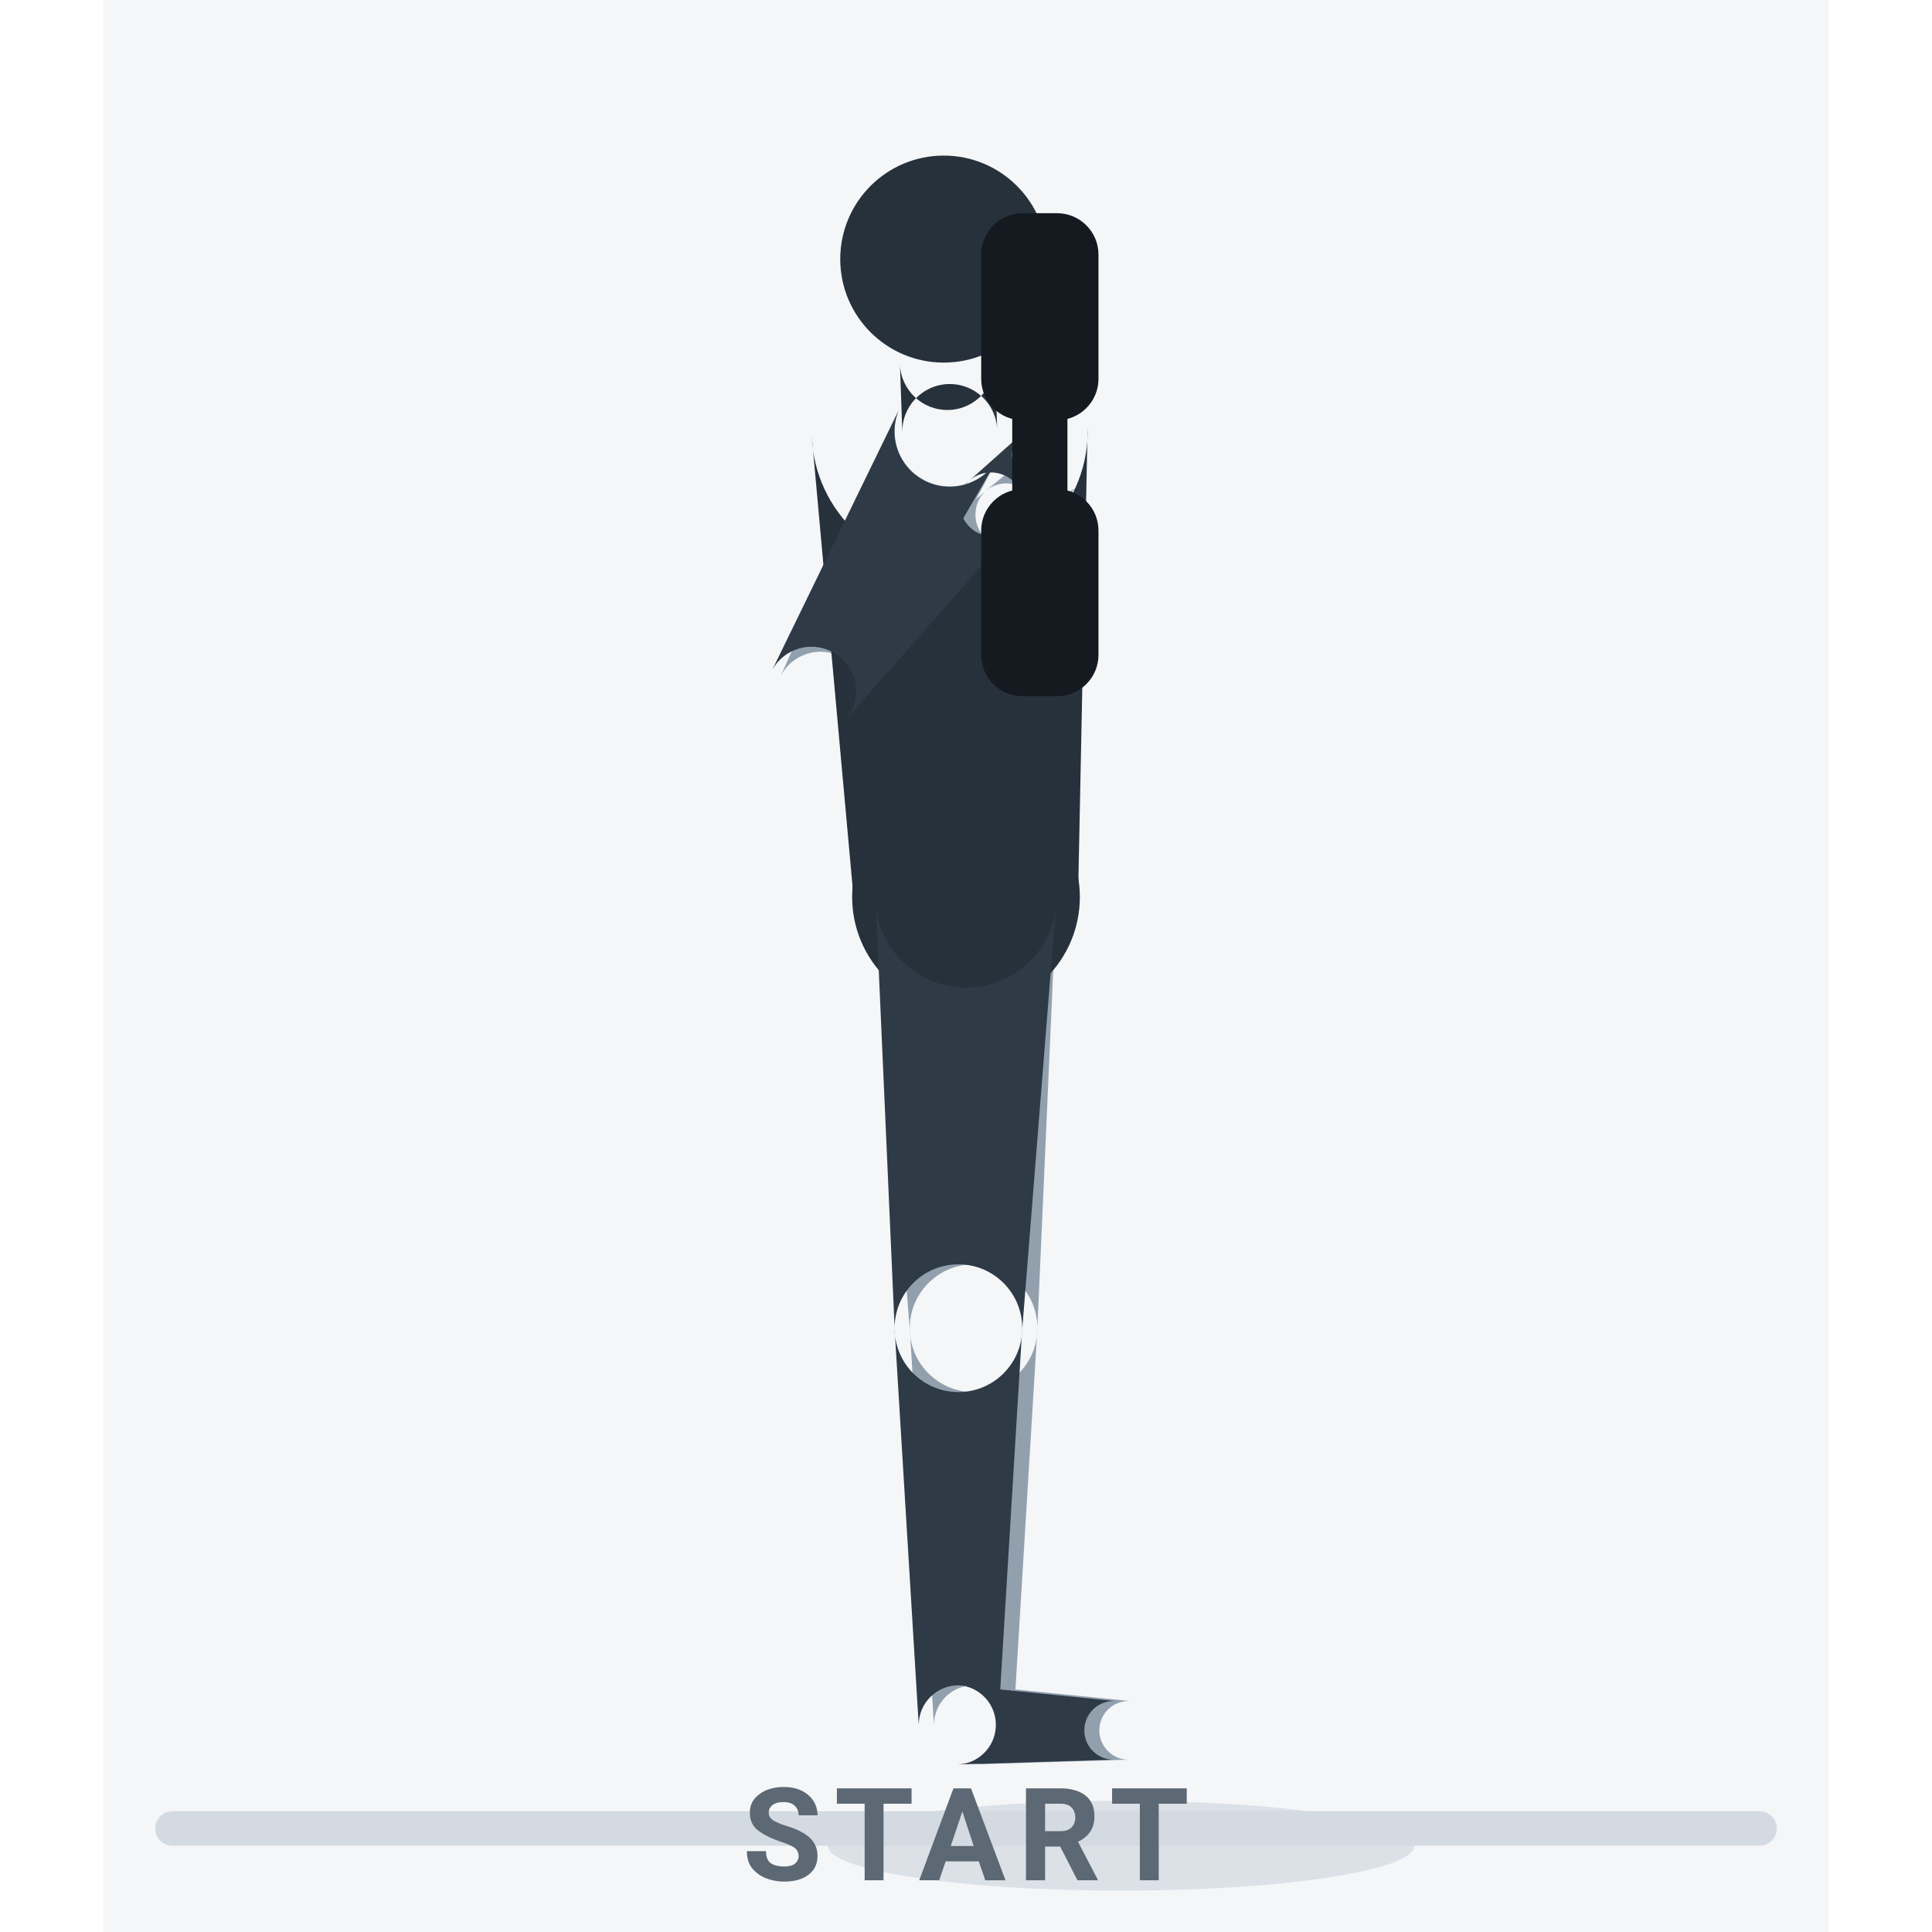
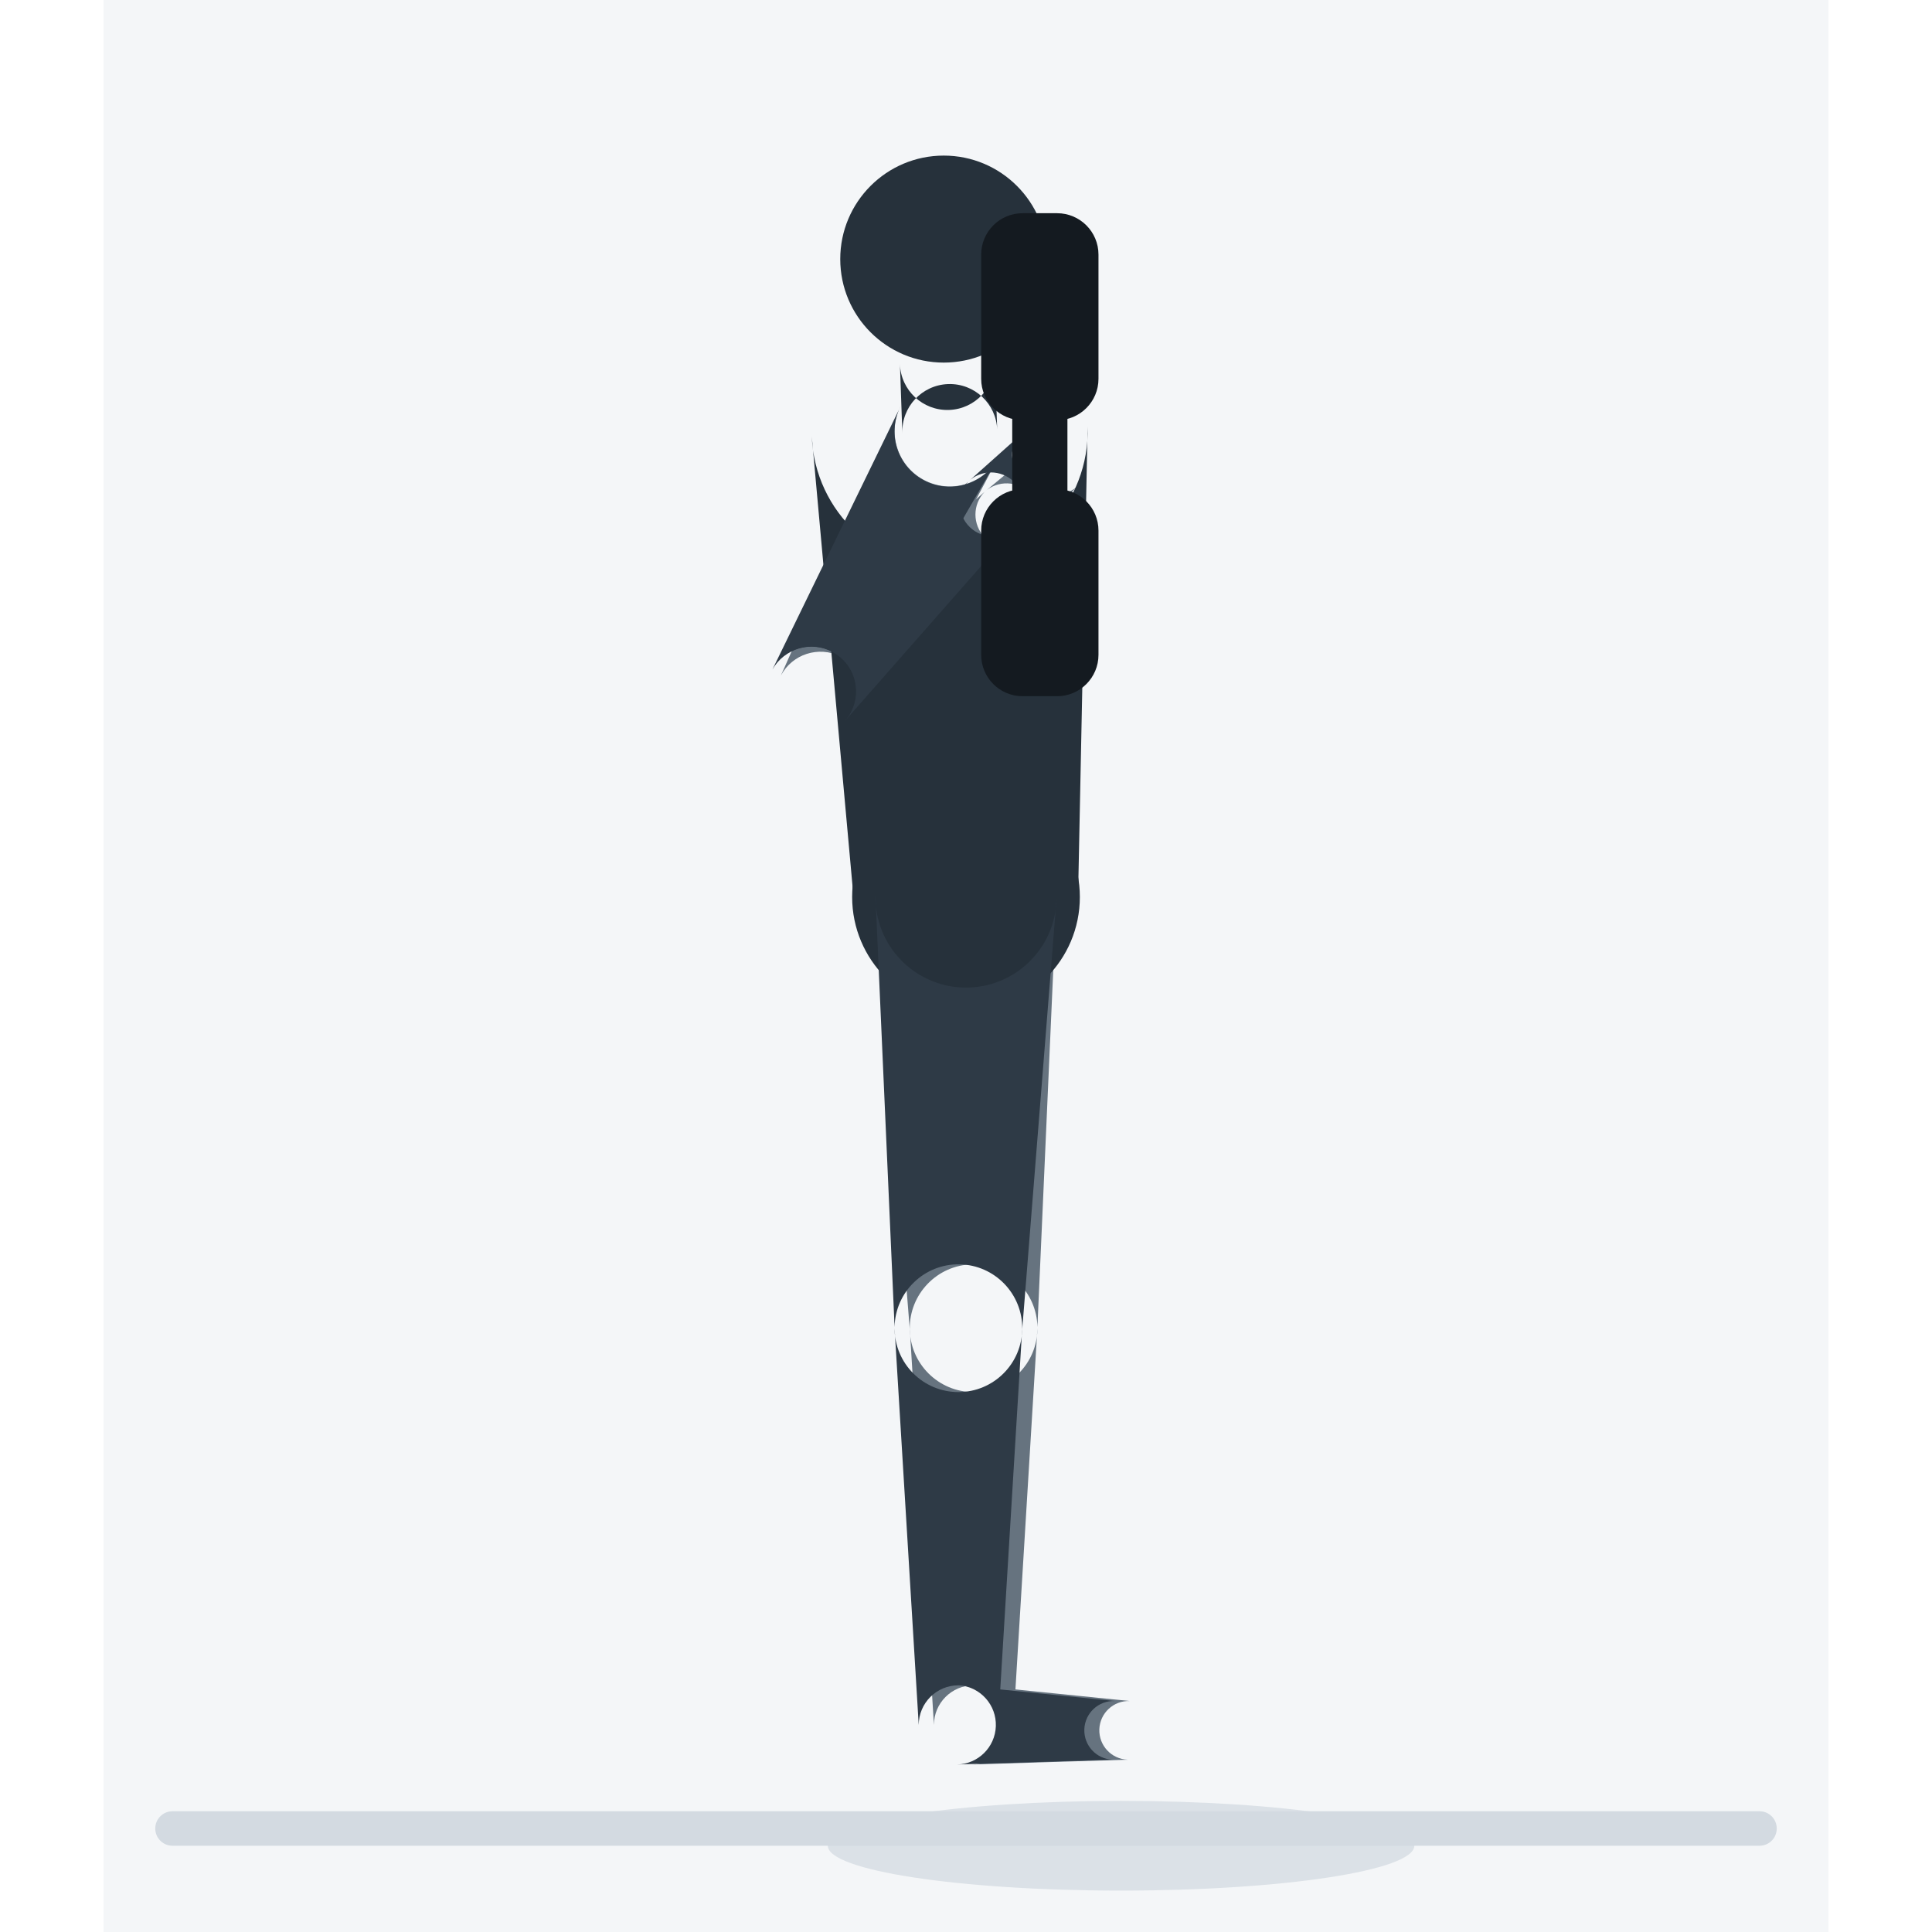
<svg xmlns="http://www.w3.org/2000/svg" viewBox="-50 -58 100 112" width="480" height="480" role="img" aria-label="Goblet Squat — start position">
  <rect x="-50" y="-58" width="100" height="112" fill="#F4F6F8" />
  <ellipse cx="8.99" cy="49" rx="17" ry="2.6" fill="#D3DAE1" opacity="0.75" />
  <line x1="-46" y1="48" x2="46" y2="48" stroke="#D3DAE1" stroke-width="2" stroke-linecap="round" />
  <g opacity="0.92">
-     <path d="M -5.25 -5.91 L -3.26 19.06 A 3.7 3.7 0 0 1 4.14 18.93 L 5.25 -6.09 A 5.25 5.25 0 0 1 -5.25 -5.91 Z" fill="#8A99A8" />
-     <path d="M -3.26 19 L -1.86 42 A 2.3 2.3 0 0 1 2.74 42 L 4.14 19 A 3.7 3.7 0 0 1 -3.26 19 Z" fill="#8A99A8" />
-     <path d="M 0.36 44.29 L 9.37 44.01 A 1.7 1.7 0 0 1 9.49 40.61 L 0.52 39.7 A 2.3 2.3 0 0 1 0.36 44.29 Z" fill="#8A99A8" />
-     <path d="M -3.82 -34.39 L -10.73 -18.84 A 2.6 2.6 0 0 1 -6.06 -16.56 L 1.93 -31.58 A 3.2 3.2 0 0 1 -3.82 -34.39 Z" fill="#8A99A8" />
-     <path d="M -6.59 -15.83 L 3.72 -26.76 A 1.9 1.9 0 0 1 1.08 -29.49 L -10.2 -19.57 A 2.6 2.6 0 0 1 -6.59 -15.83 Z" fill="#8A99A8" />
-     <path d="M 3.72 -26.76 L 6.38 -29.75 A 1.6 1.6 0 0 1 4.16 -32.05 L 1.08 -29.49 A 1.9 1.9 0 0 1 3.72 -26.76 Z" fill="#8A99A8" />
+     <path d="M -5.25 -5.91 L -3.26 19.06 A 3.7 3.7 0 0 1 4.14 18.93 L 5.25 -6.09 A 5.25 5.25 0 0 1 -5.25 -5.91 Z" fill="#5A6875" />
+     <path d="M -3.26 19 L -1.86 42 A 2.3 2.3 0 0 1 2.74 42 L 4.14 19 A 3.7 3.7 0 0 1 -3.26 19 Z" fill="#5A6875" />
+     <path d="M 0.36 44.29 L 9.37 44.01 A 1.7 1.7 0 0 1 9.49 40.61 L 0.52 39.7 A 2.3 2.3 0 0 1 0.36 44.29 Z" fill="#5A6875" />
+     <path d="M -3.82 -34.39 L -10.73 -18.84 A 2.6 2.6 0 0 1 -6.06 -16.56 L 1.93 -31.58 A 3.2 3.2 0 0 1 -3.82 -34.39 Z" fill="#5A6875" />
+     <path d="M -6.59 -15.83 L 3.72 -26.76 A 1.9 1.9 0 0 1 1.08 -29.49 L -10.2 -19.57 A 2.6 2.6 0 0 1 -6.59 -15.83 Z" fill="#5A6875" />
+     <path d="M 3.72 -26.76 L 6.38 -29.75 A 1.6 1.6 0 0 1 4.16 -32.05 L 1.08 -29.49 A 1.9 1.9 0 0 1 3.72 -26.76 Z" fill="#5A6875" />
  </g>
  <circle cx="0" cy="-6" r="6.6" fill="#26313B" />
  <path d="M 6.5 -6.23 L 7.05 -33.26 A 8 8 0 0 1 -8.94 -32.7 L -6.5 -5.77 A 6.5 6.5 0 0 1 6.5 -6.23 Z" fill="#26313B" />
  <path d="M 1.81 -33.08 L 1.67 -37.08 A 2.75 2.75 0 0 1 -3.83 -36.89 L -3.69 -32.89 A 2.75 2.75 0 0 1 1.81 -33.08 Z" fill="#26313B" />
  <circle cx="-1.29" cy="-42.98" r="6" fill="#26313B" />
  <path d="M -5.25 -6.09 L -4.14 18.93 A 3.7 3.7 0 0 1 3.26 19.06 L 5.25 -5.91 A 5.25 5.25 0 0 1 -5.25 -6.09 Z" fill="#2E3A46" />
  <path d="M -4.14 19 L -2.74 42 A 2.3 2.3 0 0 1 1.86 42 L 3.26 19 A 3.7 3.7 0 0 1 -4.14 19 Z" fill="#2E3A46" />
  <path d="M -0.52 44.29 L 8.5 44.01 A 1.7 1.7 0 0 1 8.62 40.61 L -0.36 39.7 A 2.3 2.3 0 0 1 -0.52 44.29 Z" fill="#2E3A46" />
  <path d="M -3.77 -34.49 L -11.22 -19.19 A 2.6 2.6 0 0 1 -6.63 -16.75 L 1.88 -31.48 A 3.2 3.2 0 0 1 -3.77 -34.49 Z" fill="#2E3A46" />
  <path d="M -7.05 -16.17 L 2.86 -27.44 A 1.9 1.9 0 0 1 0.13 -30.08 L -10.79 -19.78 A 2.6 2.6 0 0 1 -7.05 -16.17 Z" fill="#2E3A46" />
  <path d="M 2.86 -27.44 L 5.43 -30.53 A 1.6 1.6 0 0 1 3.12 -32.75 L 0.13 -30.08 A 1.9 1.9 0 0 1 2.86 -27.44 Z" fill="#2E3A46" />
  <g>
    <line x1="4.28" y1="-39.64" x2="4.28" y2="-23.64" stroke="#141A20" stroke-width="3.2" stroke-linecap="round" />
    <rect x="0.88" y="-45.64" width="6.8" height="12" rx="2.4" fill="#141A20" />
    <rect x="0.88" y="-29.64" width="6.8" height="12" rx="2.4" fill="#141A20" />
  </g>
-   <text x="0" y="51" text-anchor="middle" font-family="ui-sans-serif,system-ui,-apple-system,Segoe UI,Roboto,sans-serif" font-size="7.5" font-weight="700" letter-spacing="0.7" fill="#5C6874">START</text>
</svg>
